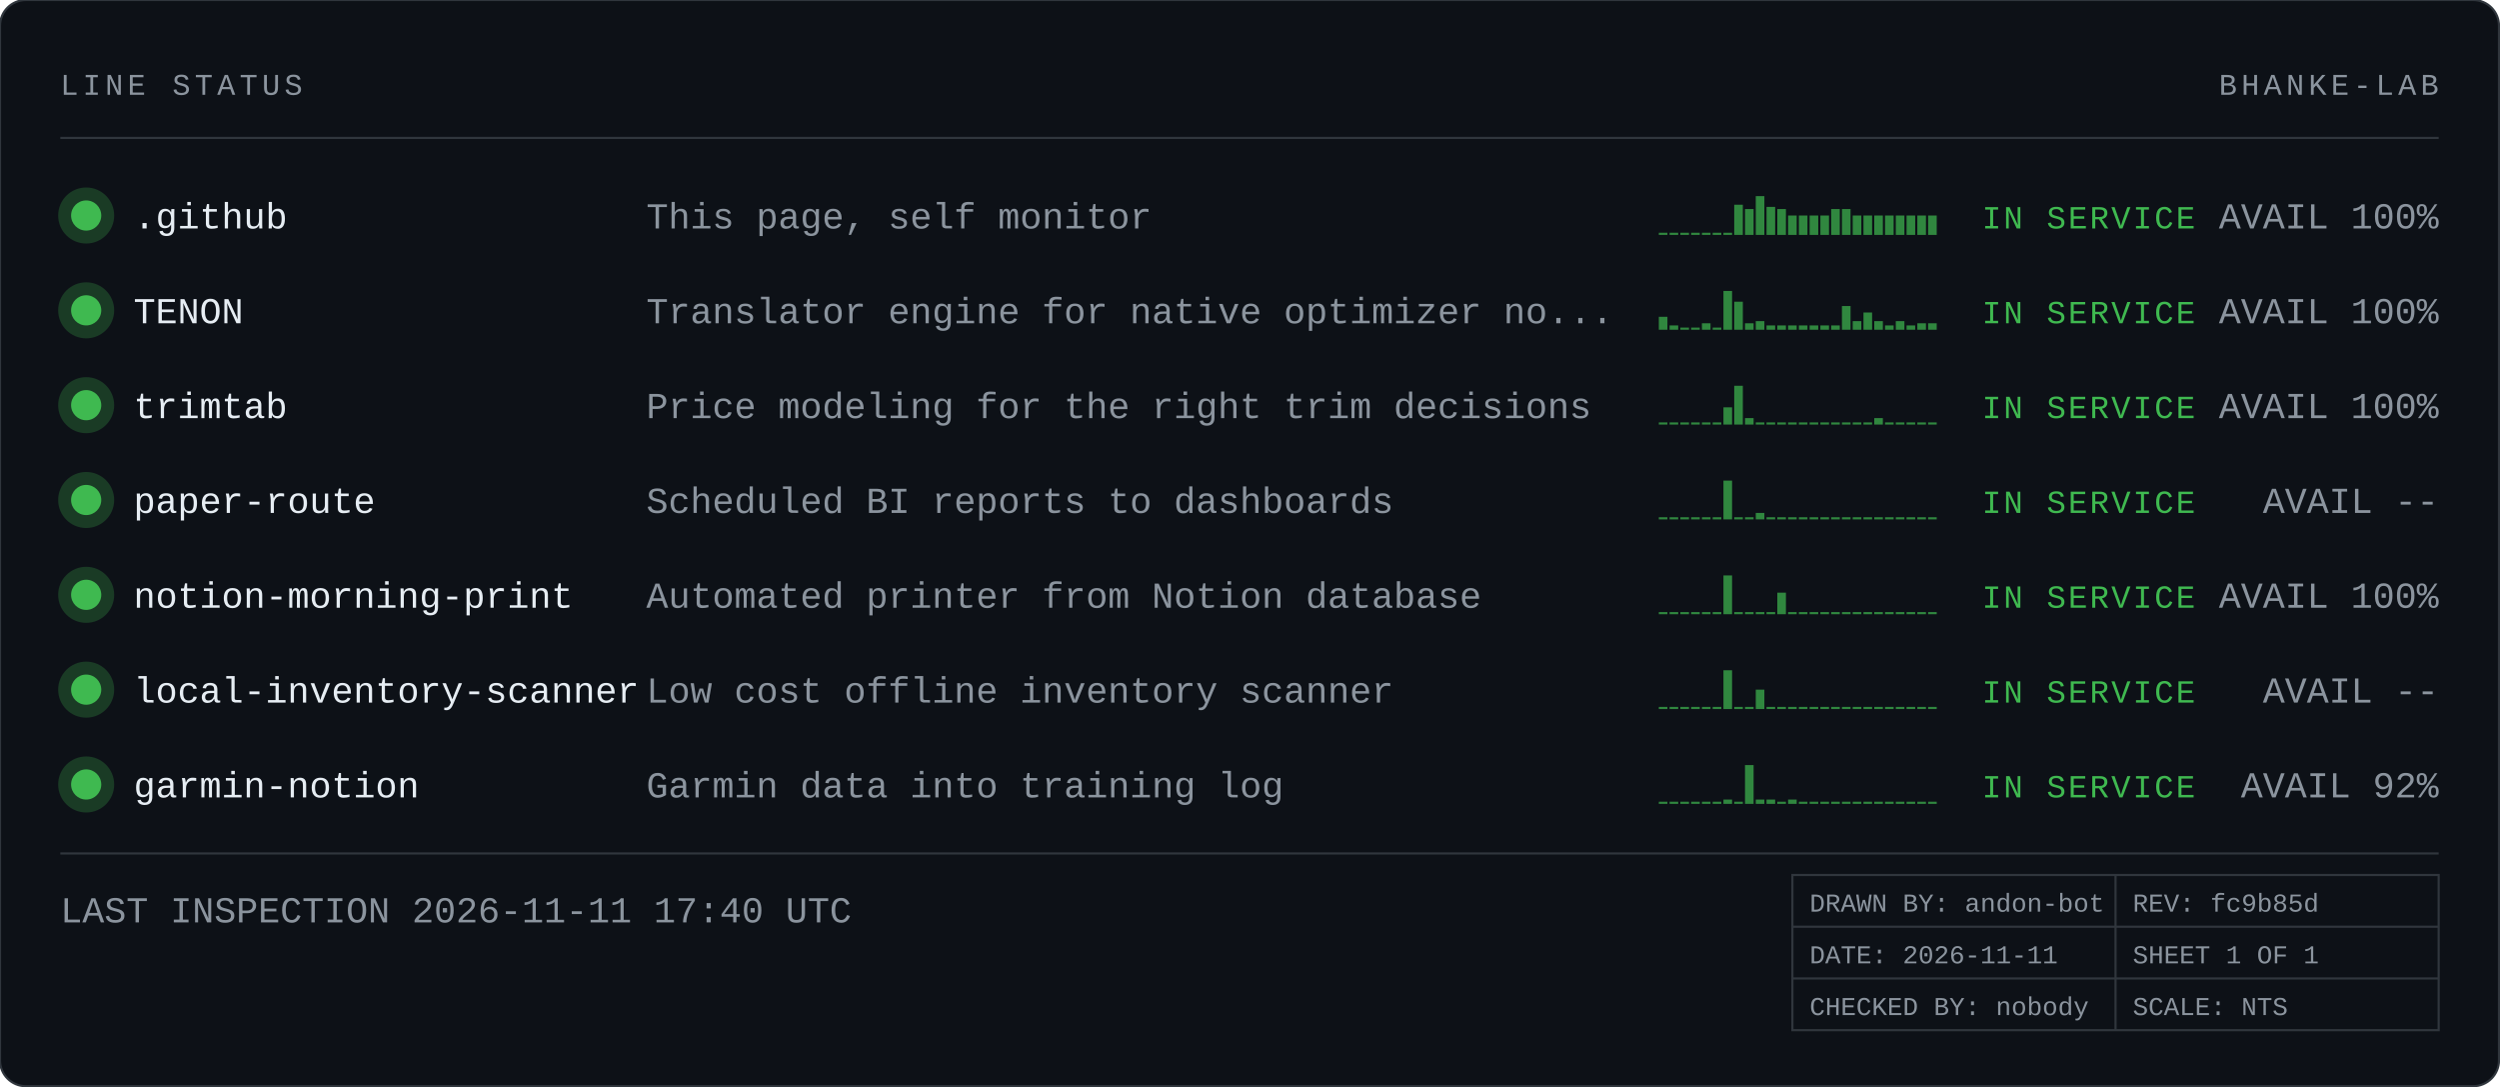
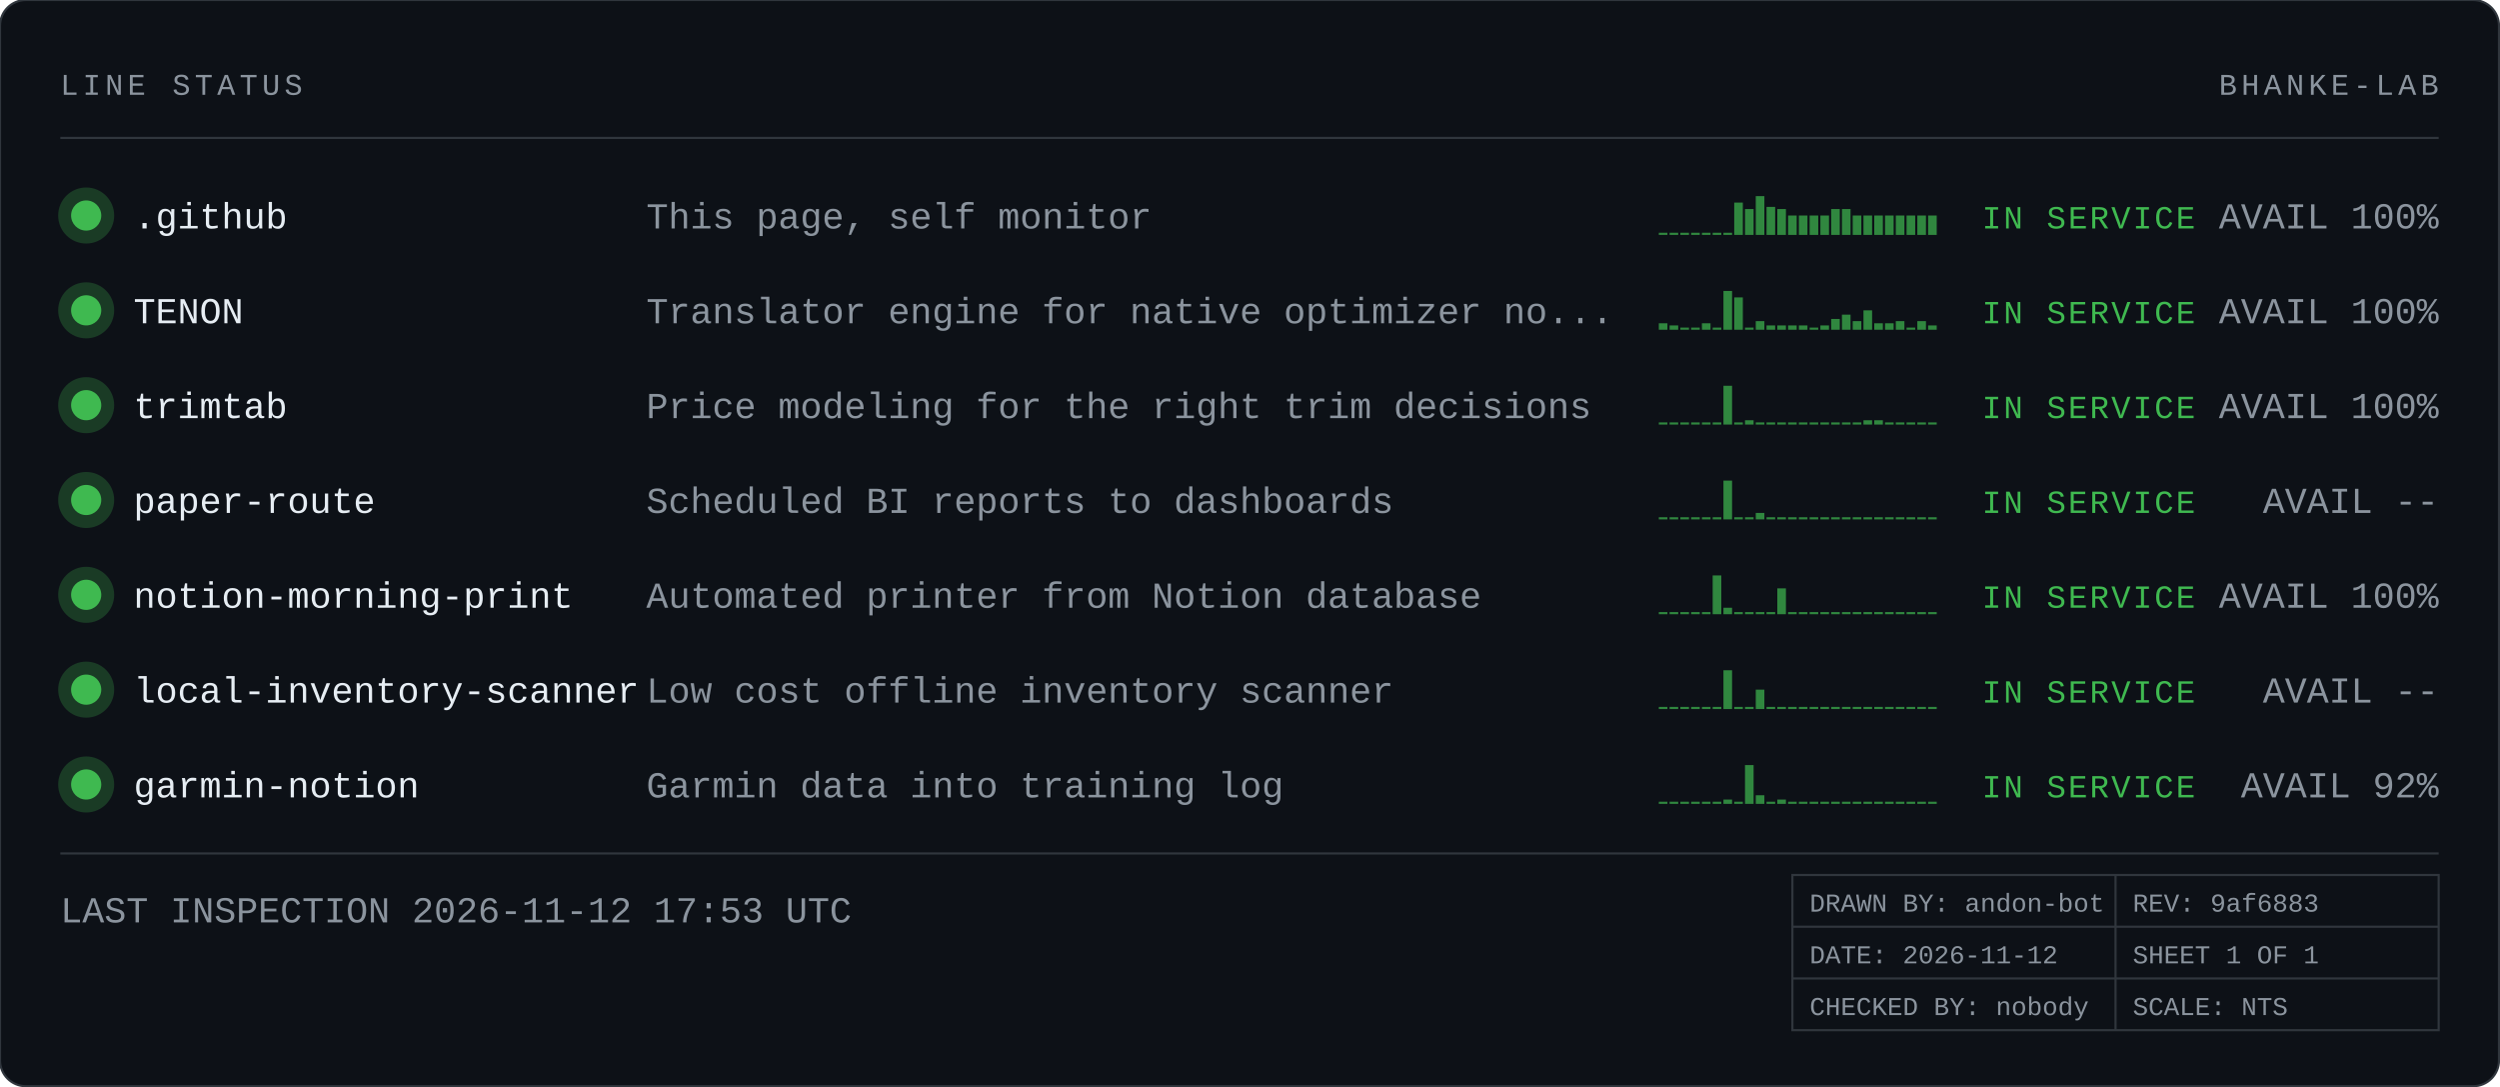
<svg xmlns="http://www.w3.org/2000/svg" width="1160" height="504" viewBox="0 0 1160 504" role="img" aria-label="Andon board">
  <style>
text { font-family: Consolas, 'Courier New', monospace; font-size: 17px; }
.hd { fill: #8b949e; font-size: 14px; letter-spacing: 2px; }
.name { fill: #e6edf3; }
.dim { fill: #8b949e; }
.st { font-size: 15px; letter-spacing: 1px; }
.tb { fill: #8b949e; font-size: 12px; }
</style>
  <rect x="0" y="0" width="1160" height="504" rx="12" fill="#0d1117" stroke="#30363d" />
  <text x="28" y="44" class="hd">LINE STATUS</text>
  <text x="1132" y="44" class="hd" text-anchor="end">BHANKE-LAB</text>
  <line x1="28" y1="64" x2="1132" y2="64" stroke="#30363d" />
  <circle cx="40" cy="100" r="13" fill="#3fb950" opacity="0.25" />
  <circle cx="40" cy="100" r="7" fill="#3fb950" />
  <text x="62" y="106" class="name">.github</text>
  <text x="300" y="106" class="dim">This page, self monitor</text>
  <rect x="770" y="108" width="4" height="1" fill="#3fb950" opacity="0.7" />
  <rect x="775" y="108" width="4" height="1" fill="#3fb950" opacity="0.7" />
  <rect x="780" y="108" width="4" height="1" fill="#3fb950" opacity="0.7" />
  <rect x="785" y="108" width="4" height="1" fill="#3fb950" opacity="0.7" />
  <rect x="790" y="108" width="4" height="1" fill="#3fb950" opacity="0.7" />
  <rect x="795" y="108" width="4" height="1" fill="#3fb950" opacity="0.7" />
  <rect x="800" y="108" width="4" height="1" fill="#3fb950" opacity="0.7" />
-   <rect x="805" y="95" width="4" height="14" fill="#3fb950" opacity="0.7" />
+   <rect x="805" y="94" width="4" height="15" fill="#3fb950" opacity="0.7" />
  <rect x="810" y="97" width="4" height="12" fill="#3fb950" opacity="0.7" />
  <rect x="815" y="91" width="4" height="18" fill="#3fb950" opacity="0.7" />
  <rect x="820" y="96" width="4" height="13" fill="#3fb950" opacity="0.7" />
  <rect x="825" y="97" width="4" height="12" fill="#3fb950" opacity="0.7" />
  <rect x="830" y="100" width="4" height="9" fill="#3fb950" opacity="0.7" />
  <rect x="835" y="100" width="4" height="9" fill="#3fb950" opacity="0.7" />
  <rect x="840" y="100" width="4" height="9" fill="#3fb950" opacity="0.7" />
  <rect x="845" y="100" width="4" height="9" fill="#3fb950" opacity="0.7" />
  <rect x="850" y="97" width="4" height="12" fill="#3fb950" opacity="0.7" />
  <rect x="855" y="97" width="4" height="12" fill="#3fb950" opacity="0.7" />
  <rect x="860" y="100" width="4" height="9" fill="#3fb950" opacity="0.7" />
  <rect x="865" y="100" width="4" height="9" fill="#3fb950" opacity="0.7" />
  <rect x="870" y="100" width="4" height="9" fill="#3fb950" opacity="0.7" />
  <rect x="875" y="100" width="4" height="9" fill="#3fb950" opacity="0.7" />
  <rect x="880" y="100" width="4" height="9" fill="#3fb950" opacity="0.7" />
  <rect x="885" y="100" width="4" height="9" fill="#3fb950" opacity="0.7" />
  <rect x="890" y="100" width="4" height="9" fill="#3fb950" opacity="0.7" />
  <rect x="895" y="100" width="4" height="9" fill="#3fb950" opacity="0.7" />
  <text x="920" y="106" class="st" fill="#3fb950">IN SERVICE</text>
  <text x="1132" y="106" class="dim" text-anchor="end">AVAIL 100%</text>
  <circle cx="40" cy="144" r="13" fill="#3fb950" opacity="0.25" />
  <circle cx="40" cy="144" r="7" fill="#3fb950" />
  <text x="62" y="150" class="name">TENON</text>
  <text x="300" y="150" class="dim">Translator engine for native optimizer no...</text>
-   <rect x="770" y="147" width="4" height="6" fill="#3fb950" opacity="0.7" />
+   <rect x="770" y="150" width="4" height="3" fill="#3fb950" opacity="0.7" />
  <rect x="775" y="151" width="4" height="2" fill="#3fb950" opacity="0.7" />
  <rect x="780" y="152" width="4" height="1" fill="#3fb950" opacity="0.7" />
  <rect x="785" y="152" width="4" height="1" fill="#3fb950" opacity="0.7" />
  <rect x="790" y="150" width="4" height="3" fill="#3fb950" opacity="0.7" />
  <rect x="795" y="152" width="4" height="1" fill="#3fb950" opacity="0.7" />
  <rect x="800" y="135" width="4" height="18" fill="#3fb950" opacity="0.7" />
-   <rect x="805" y="140" width="4" height="13" fill="#3fb950" opacity="0.7" />
-   <rect x="810" y="150" width="4" height="3" fill="#3fb950" opacity="0.7" />
+   <rect x="805" y="138" width="4" height="15" fill="#3fb950" opacity="0.7" />
+   <rect x="810" y="152" width="4" height="1" fill="#3fb950" opacity="0.7" />
  <rect x="815" y="149" width="4" height="4" fill="#3fb950" opacity="0.7" />
  <rect x="820" y="151" width="4" height="2" fill="#3fb950" opacity="0.7" />
  <rect x="825" y="151" width="4" height="2" fill="#3fb950" opacity="0.7" />
  <rect x="830" y="151" width="4" height="2" fill="#3fb950" opacity="0.7" />
  <rect x="835" y="151" width="4" height="2" fill="#3fb950" opacity="0.7" />
-   <rect x="840" y="151" width="4" height="2" fill="#3fb950" opacity="0.7" />
+   <rect x="840" y="152" width="4" height="1" fill="#3fb950" opacity="0.7" />
  <rect x="845" y="151" width="4" height="2" fill="#3fb950" opacity="0.7" />
-   <rect x="850" y="151" width="4" height="2" fill="#3fb950" opacity="0.7" />
-   <rect x="855" y="142" width="4" height="11" fill="#3fb950" opacity="0.7" />
+   <rect x="850" y="148" width="4" height="5" fill="#3fb950" opacity="0.7" />
+   <rect x="855" y="146" width="4" height="7" fill="#3fb950" opacity="0.7" />
  <rect x="860" y="149" width="4" height="4" fill="#3fb950" opacity="0.7" />
-   <rect x="865" y="145" width="4" height="8" fill="#3fb950" opacity="0.7" />
-   <rect x="870" y="149" width="4" height="4" fill="#3fb950" opacity="0.7" />
-   <rect x="875" y="151" width="4" height="2" fill="#3fb950" opacity="0.7" />
+   <rect x="865" y="144" width="4" height="9" fill="#3fb950" opacity="0.7" />
+   <rect x="870" y="150" width="4" height="3" fill="#3fb950" opacity="0.7" />
+   <rect x="875" y="150" width="4" height="3" fill="#3fb950" opacity="0.7" />
  <rect x="880" y="149" width="4" height="4" fill="#3fb950" opacity="0.7" />
-   <rect x="885" y="151" width="4" height="2" fill="#3fb950" opacity="0.7" />
-   <rect x="890" y="150" width="4" height="3" fill="#3fb950" opacity="0.7" />
-   <rect x="895" y="150" width="4" height="3" fill="#3fb950" opacity="0.7" />
+   <rect x="885" y="152" width="4" height="1" fill="#3fb950" opacity="0.7" />
+   <rect x="890" y="149" width="4" height="4" fill="#3fb950" opacity="0.7" />
+   <rect x="895" y="151" width="4" height="2" fill="#3fb950" opacity="0.7" />
  <text x="920" y="150" class="st" fill="#3fb950">IN SERVICE</text>
  <text x="1132" y="150" class="dim" text-anchor="end">AVAIL 100%</text>
  <circle cx="40" cy="188" r="13" fill="#3fb950" opacity="0.25" />
  <circle cx="40" cy="188" r="7" fill="#3fb950" />
  <text x="62" y="194" class="name">trimtab</text>
  <text x="300" y="194" class="dim">Price modeling for the right trim decisions</text>
  <rect x="770" y="196" width="4" height="1" fill="#3fb950" opacity="0.7" />
  <rect x="775" y="196" width="4" height="1" fill="#3fb950" opacity="0.7" />
  <rect x="780" y="196" width="4" height="1" fill="#3fb950" opacity="0.7" />
  <rect x="785" y="196" width="4" height="1" fill="#3fb950" opacity="0.7" />
  <rect x="790" y="196" width="4" height="1" fill="#3fb950" opacity="0.7" />
  <rect x="795" y="196" width="4" height="1" fill="#3fb950" opacity="0.7" />
-   <rect x="800" y="189" width="4" height="8" fill="#3fb950" opacity="0.7" />
-   <rect x="805" y="179" width="4" height="18" fill="#3fb950" opacity="0.7" />
-   <rect x="810" y="194" width="4" height="3" fill="#3fb950" opacity="0.7" />
+   <rect x="800" y="179" width="4" height="18" fill="#3fb950" opacity="0.7" />
+   <rect x="805" y="196" width="4" height="1" fill="#3fb950" opacity="0.7" />
+   <rect x="810" y="195" width="4" height="2" fill="#3fb950" opacity="0.7" />
  <rect x="815" y="196" width="4" height="1" fill="#3fb950" opacity="0.7" />
  <rect x="820" y="196" width="4" height="1" fill="#3fb950" opacity="0.7" />
  <rect x="825" y="196" width="4" height="1" fill="#3fb950" opacity="0.7" />
  <rect x="830" y="196" width="4" height="1" fill="#3fb950" opacity="0.7" />
  <rect x="835" y="196" width="4" height="1" fill="#3fb950" opacity="0.7" />
  <rect x="840" y="196" width="4" height="1" fill="#3fb950" opacity="0.7" />
  <rect x="845" y="196" width="4" height="1" fill="#3fb950" opacity="0.7" />
  <rect x="850" y="196" width="4" height="1" fill="#3fb950" opacity="0.7" />
  <rect x="855" y="196" width="4" height="1" fill="#3fb950" opacity="0.7" />
  <rect x="860" y="196" width="4" height="1" fill="#3fb950" opacity="0.7" />
-   <rect x="865" y="196" width="4" height="1" fill="#3fb950" opacity="0.7" />
-   <rect x="870" y="194" width="4" height="3" fill="#3fb950" opacity="0.7" />
+   <rect x="865" y="195" width="4" height="2" fill="#3fb950" opacity="0.7" />
+   <rect x="870" y="195" width="4" height="2" fill="#3fb950" opacity="0.7" />
  <rect x="875" y="196" width="4" height="1" fill="#3fb950" opacity="0.7" />
  <rect x="880" y="196" width="4" height="1" fill="#3fb950" opacity="0.7" />
  <rect x="885" y="196" width="4" height="1" fill="#3fb950" opacity="0.7" />
  <rect x="890" y="196" width="4" height="1" fill="#3fb950" opacity="0.7" />
  <rect x="895" y="196" width="4" height="1" fill="#3fb950" opacity="0.7" />
  <text x="920" y="194" class="st" fill="#3fb950">IN SERVICE</text>
  <text x="1132" y="194" class="dim" text-anchor="end">AVAIL 100%</text>
  <circle cx="40" cy="232" r="13" fill="#3fb950" opacity="0.25" />
  <circle cx="40" cy="232" r="7" fill="#3fb950" />
  <text x="62" y="238" class="name">paper-route</text>
  <text x="300" y="238" class="dim">Scheduled BI reports to dashboards</text>
  <rect x="770" y="240" width="4" height="1" fill="#3fb950" opacity="0.7" />
  <rect x="775" y="240" width="4" height="1" fill="#3fb950" opacity="0.7" />
  <rect x="780" y="240" width="4" height="1" fill="#3fb950" opacity="0.7" />
  <rect x="785" y="240" width="4" height="1" fill="#3fb950" opacity="0.7" />
  <rect x="790" y="240" width="4" height="1" fill="#3fb950" opacity="0.7" />
  <rect x="795" y="240" width="4" height="1" fill="#3fb950" opacity="0.7" />
  <rect x="800" y="223" width="4" height="18" fill="#3fb950" opacity="0.7" />
  <rect x="805" y="240" width="4" height="1" fill="#3fb950" opacity="0.7" />
  <rect x="810" y="240" width="4" height="1" fill="#3fb950" opacity="0.7" />
  <rect x="815" y="238" width="4" height="3" fill="#3fb950" opacity="0.7" />
  <rect x="820" y="240" width="4" height="1" fill="#3fb950" opacity="0.7" />
  <rect x="825" y="240" width="4" height="1" fill="#3fb950" opacity="0.7" />
  <rect x="830" y="240" width="4" height="1" fill="#3fb950" opacity="0.7" />
  <rect x="835" y="240" width="4" height="1" fill="#3fb950" opacity="0.7" />
  <rect x="840" y="240" width="4" height="1" fill="#3fb950" opacity="0.7" />
  <rect x="845" y="240" width="4" height="1" fill="#3fb950" opacity="0.7" />
  <rect x="850" y="240" width="4" height="1" fill="#3fb950" opacity="0.7" />
  <rect x="855" y="240" width="4" height="1" fill="#3fb950" opacity="0.7" />
  <rect x="860" y="240" width="4" height="1" fill="#3fb950" opacity="0.7" />
  <rect x="865" y="240" width="4" height="1" fill="#3fb950" opacity="0.7" />
  <rect x="870" y="240" width="4" height="1" fill="#3fb950" opacity="0.7" />
  <rect x="875" y="240" width="4" height="1" fill="#3fb950" opacity="0.7" />
  <rect x="880" y="240" width="4" height="1" fill="#3fb950" opacity="0.7" />
  <rect x="885" y="240" width="4" height="1" fill="#3fb950" opacity="0.7" />
  <rect x="890" y="240" width="4" height="1" fill="#3fb950" opacity="0.7" />
  <rect x="895" y="240" width="4" height="1" fill="#3fb950" opacity="0.7" />
  <text x="920" y="238" class="st" fill="#3fb950">IN SERVICE</text>
  <text x="1132" y="238" class="dim" text-anchor="end">AVAIL --</text>
  <circle cx="40" cy="276" r="13" fill="#3fb950" opacity="0.25" />
  <circle cx="40" cy="276" r="7" fill="#3fb950" />
  <text x="62" y="282" class="name">notion-morning-print</text>
  <text x="300" y="282" class="dim">Automated printer from Notion database</text>
  <rect x="770" y="284" width="4" height="1" fill="#3fb950" opacity="0.7" />
  <rect x="775" y="284" width="4" height="1" fill="#3fb950" opacity="0.7" />
  <rect x="780" y="284" width="4" height="1" fill="#3fb950" opacity="0.7" />
  <rect x="785" y="284" width="4" height="1" fill="#3fb950" opacity="0.7" />
  <rect x="790" y="284" width="4" height="1" fill="#3fb950" opacity="0.7" />
-   <rect x="795" y="284" width="4" height="1" fill="#3fb950" opacity="0.7" />
-   <rect x="800" y="267" width="4" height="18" fill="#3fb950" opacity="0.7" />
+   <rect x="795" y="267" width="4" height="18" fill="#3fb950" opacity="0.7" />
+   <rect x="800" y="282" width="4" height="3" fill="#3fb950" opacity="0.7" />
  <rect x="805" y="284" width="4" height="1" fill="#3fb950" opacity="0.7" />
  <rect x="810" y="284" width="4" height="1" fill="#3fb950" opacity="0.7" />
  <rect x="815" y="284" width="4" height="1" fill="#3fb950" opacity="0.7" />
  <rect x="820" y="284" width="4" height="1" fill="#3fb950" opacity="0.7" />
-   <rect x="825" y="275" width="4" height="10" fill="#3fb950" opacity="0.7" />
+   <rect x="825" y="273" width="4" height="12" fill="#3fb950" opacity="0.7" />
  <rect x="830" y="284" width="4" height="1" fill="#3fb950" opacity="0.7" />
  <rect x="835" y="284" width="4" height="1" fill="#3fb950" opacity="0.7" />
  <rect x="840" y="284" width="4" height="1" fill="#3fb950" opacity="0.7" />
  <rect x="845" y="284" width="4" height="1" fill="#3fb950" opacity="0.7" />
  <rect x="850" y="284" width="4" height="1" fill="#3fb950" opacity="0.7" />
  <rect x="855" y="284" width="4" height="1" fill="#3fb950" opacity="0.7" />
  <rect x="860" y="284" width="4" height="1" fill="#3fb950" opacity="0.7" />
  <rect x="865" y="284" width="4" height="1" fill="#3fb950" opacity="0.7" />
  <rect x="870" y="284" width="4" height="1" fill="#3fb950" opacity="0.7" />
  <rect x="875" y="284" width="4" height="1" fill="#3fb950" opacity="0.7" />
  <rect x="880" y="284" width="4" height="1" fill="#3fb950" opacity="0.7" />
  <rect x="885" y="284" width="4" height="1" fill="#3fb950" opacity="0.7" />
  <rect x="890" y="284" width="4" height="1" fill="#3fb950" opacity="0.7" />
  <rect x="895" y="284" width="4" height="1" fill="#3fb950" opacity="0.7" />
  <text x="920" y="282" class="st" fill="#3fb950">IN SERVICE</text>
  <text x="1132" y="282" class="dim" text-anchor="end">AVAIL 100%</text>
  <circle cx="40" cy="320" r="13" fill="#3fb950" opacity="0.25" />
  <circle cx="40" cy="320" r="7" fill="#3fb950" />
  <text x="62" y="326" class="name">local-inventory-scanner</text>
  <text x="300" y="326" class="dim">Low cost offline inventory scanner</text>
  <rect x="770" y="328" width="4" height="1" fill="#3fb950" opacity="0.7" />
  <rect x="775" y="328" width="4" height="1" fill="#3fb950" opacity="0.7" />
  <rect x="780" y="328" width="4" height="1" fill="#3fb950" opacity="0.7" />
  <rect x="785" y="328" width="4" height="1" fill="#3fb950" opacity="0.7" />
  <rect x="790" y="328" width="4" height="1" fill="#3fb950" opacity="0.7" />
  <rect x="795" y="328" width="4" height="1" fill="#3fb950" opacity="0.7" />
  <rect x="800" y="311" width="4" height="18" fill="#3fb950" opacity="0.7" />
  <rect x="805" y="328" width="4" height="1" fill="#3fb950" opacity="0.7" />
  <rect x="810" y="328" width="4" height="1" fill="#3fb950" opacity="0.7" />
  <rect x="815" y="320" width="4" height="9" fill="#3fb950" opacity="0.7" />
  <rect x="820" y="328" width="4" height="1" fill="#3fb950" opacity="0.7" />
  <rect x="825" y="328" width="4" height="1" fill="#3fb950" opacity="0.7" />
  <rect x="830" y="328" width="4" height="1" fill="#3fb950" opacity="0.7" />
  <rect x="835" y="328" width="4" height="1" fill="#3fb950" opacity="0.7" />
  <rect x="840" y="328" width="4" height="1" fill="#3fb950" opacity="0.7" />
  <rect x="845" y="328" width="4" height="1" fill="#3fb950" opacity="0.7" />
  <rect x="850" y="328" width="4" height="1" fill="#3fb950" opacity="0.7" />
  <rect x="855" y="328" width="4" height="1" fill="#3fb950" opacity="0.7" />
  <rect x="860" y="328" width="4" height="1" fill="#3fb950" opacity="0.7" />
  <rect x="865" y="328" width="4" height="1" fill="#3fb950" opacity="0.7" />
  <rect x="870" y="328" width="4" height="1" fill="#3fb950" opacity="0.7" />
  <rect x="875" y="328" width="4" height="1" fill="#3fb950" opacity="0.7" />
  <rect x="880" y="328" width="4" height="1" fill="#3fb950" opacity="0.7" />
  <rect x="885" y="328" width="4" height="1" fill="#3fb950" opacity="0.7" />
  <rect x="890" y="328" width="4" height="1" fill="#3fb950" opacity="0.7" />
  <rect x="895" y="328" width="4" height="1" fill="#3fb950" opacity="0.7" />
  <text x="920" y="326" class="st" fill="#3fb950">IN SERVICE</text>
  <text x="1132" y="326" class="dim" text-anchor="end">AVAIL --</text>
  <circle cx="40" cy="364" r="13" fill="#3fb950" opacity="0.25" />
  <circle cx="40" cy="364" r="7" fill="#3fb950" />
  <text x="62" y="370" class="name">garmin-notion</text>
  <text x="300" y="370" class="dim">Garmin data into training log</text>
  <rect x="770" y="372" width="4" height="1" fill="#3fb950" opacity="0.7" />
  <rect x="775" y="372" width="4" height="1" fill="#3fb950" opacity="0.7" />
  <rect x="780" y="372" width="4" height="1" fill="#3fb950" opacity="0.7" />
  <rect x="785" y="372" width="4" height="1" fill="#3fb950" opacity="0.7" />
  <rect x="790" y="372" width="4" height="1" fill="#3fb950" opacity="0.7" />
  <rect x="795" y="372" width="4" height="1" fill="#3fb950" opacity="0.7" />
  <rect x="800" y="371" width="4" height="2" fill="#3fb950" opacity="0.7" />
  <rect x="805" y="372" width="4" height="1" fill="#3fb950" opacity="0.7" />
  <rect x="810" y="355" width="4" height="18" fill="#3fb950" opacity="0.7" />
-   <rect x="815" y="371" width="4" height="2" fill="#3fb950" opacity="0.7" />
-   <rect x="820" y="371" width="4" height="2" fill="#3fb950" opacity="0.7" />
-   <rect x="825" y="372" width="4" height="1" fill="#3fb950" opacity="0.7" />
-   <rect x="830" y="371" width="4" height="2" fill="#3fb950" opacity="0.7" />
+   <rect x="815" y="369" width="4" height="4" fill="#3fb950" opacity="0.7" />
+   <rect x="820" y="372" width="4" height="1" fill="#3fb950" opacity="0.7" />
+   <rect x="825" y="371" width="4" height="2" fill="#3fb950" opacity="0.7" />
+   <rect x="830" y="372" width="4" height="1" fill="#3fb950" opacity="0.7" />
  <rect x="835" y="372" width="4" height="1" fill="#3fb950" opacity="0.7" />
  <rect x="840" y="372" width="4" height="1" fill="#3fb950" opacity="0.7" />
  <rect x="845" y="372" width="4" height="1" fill="#3fb950" opacity="0.7" />
  <rect x="850" y="372" width="4" height="1" fill="#3fb950" opacity="0.7" />
  <rect x="855" y="372" width="4" height="1" fill="#3fb950" opacity="0.7" />
  <rect x="860" y="372" width="4" height="1" fill="#3fb950" opacity="0.7" />
  <rect x="865" y="372" width="4" height="1" fill="#3fb950" opacity="0.7" />
  <rect x="870" y="372" width="4" height="1" fill="#3fb950" opacity="0.7" />
  <rect x="875" y="372" width="4" height="1" fill="#3fb950" opacity="0.7" />
  <rect x="880" y="372" width="4" height="1" fill="#3fb950" opacity="0.7" />
  <rect x="885" y="372" width="4" height="1" fill="#3fb950" opacity="0.7" />
  <rect x="890" y="372" width="4" height="1" fill="#3fb950" opacity="0.7" />
  <rect x="895" y="372" width="4" height="1" fill="#3fb950" opacity="0.7" />
  <text x="920" y="370" class="st" fill="#3fb950">IN SERVICE</text>
  <text x="1132" y="370" class="dim" text-anchor="end">AVAIL 92%</text>
  <line x1="28" y1="396" x2="1132" y2="396" stroke="#30363d" />
-   <text x="28" y="428" class="dim">LAST INSPECTION 2026-11-11 17:40 UTC</text>
+   <text x="28" y="428" class="dim">LAST INSPECTION 2026-11-12 17:53 UTC</text>
  <rect x="832" y="406" width="300" height="72" fill="none" stroke="#30363d" />
  <line x1="832" y1="430" x2="1132" y2="430" stroke="#30363d" />
  <line x1="832" y1="454" x2="1132" y2="454" stroke="#30363d" />
  <line x1="982" y1="406" x2="982" y2="478" stroke="#30363d" />
  <text x="840" y="423" class="tb">DRAWN BY: andon-bot</text>
-   <text x="990" y="423" class="tb">REV: fc9b85d</text>
-   <text x="840" y="447" class="tb">DATE: 2026-11-11</text>
+   <text x="990" y="423" class="tb">REV: 9af6883</text>
+   <text x="840" y="447" class="tb">DATE: 2026-11-12</text>
  <text x="990" y="447" class="tb">SHEET 1 OF 1</text>
  <text x="840" y="471" class="tb">CHECKED BY: nobody</text>
  <text x="990" y="471" class="tb">SCALE: NTS</text>
</svg>
